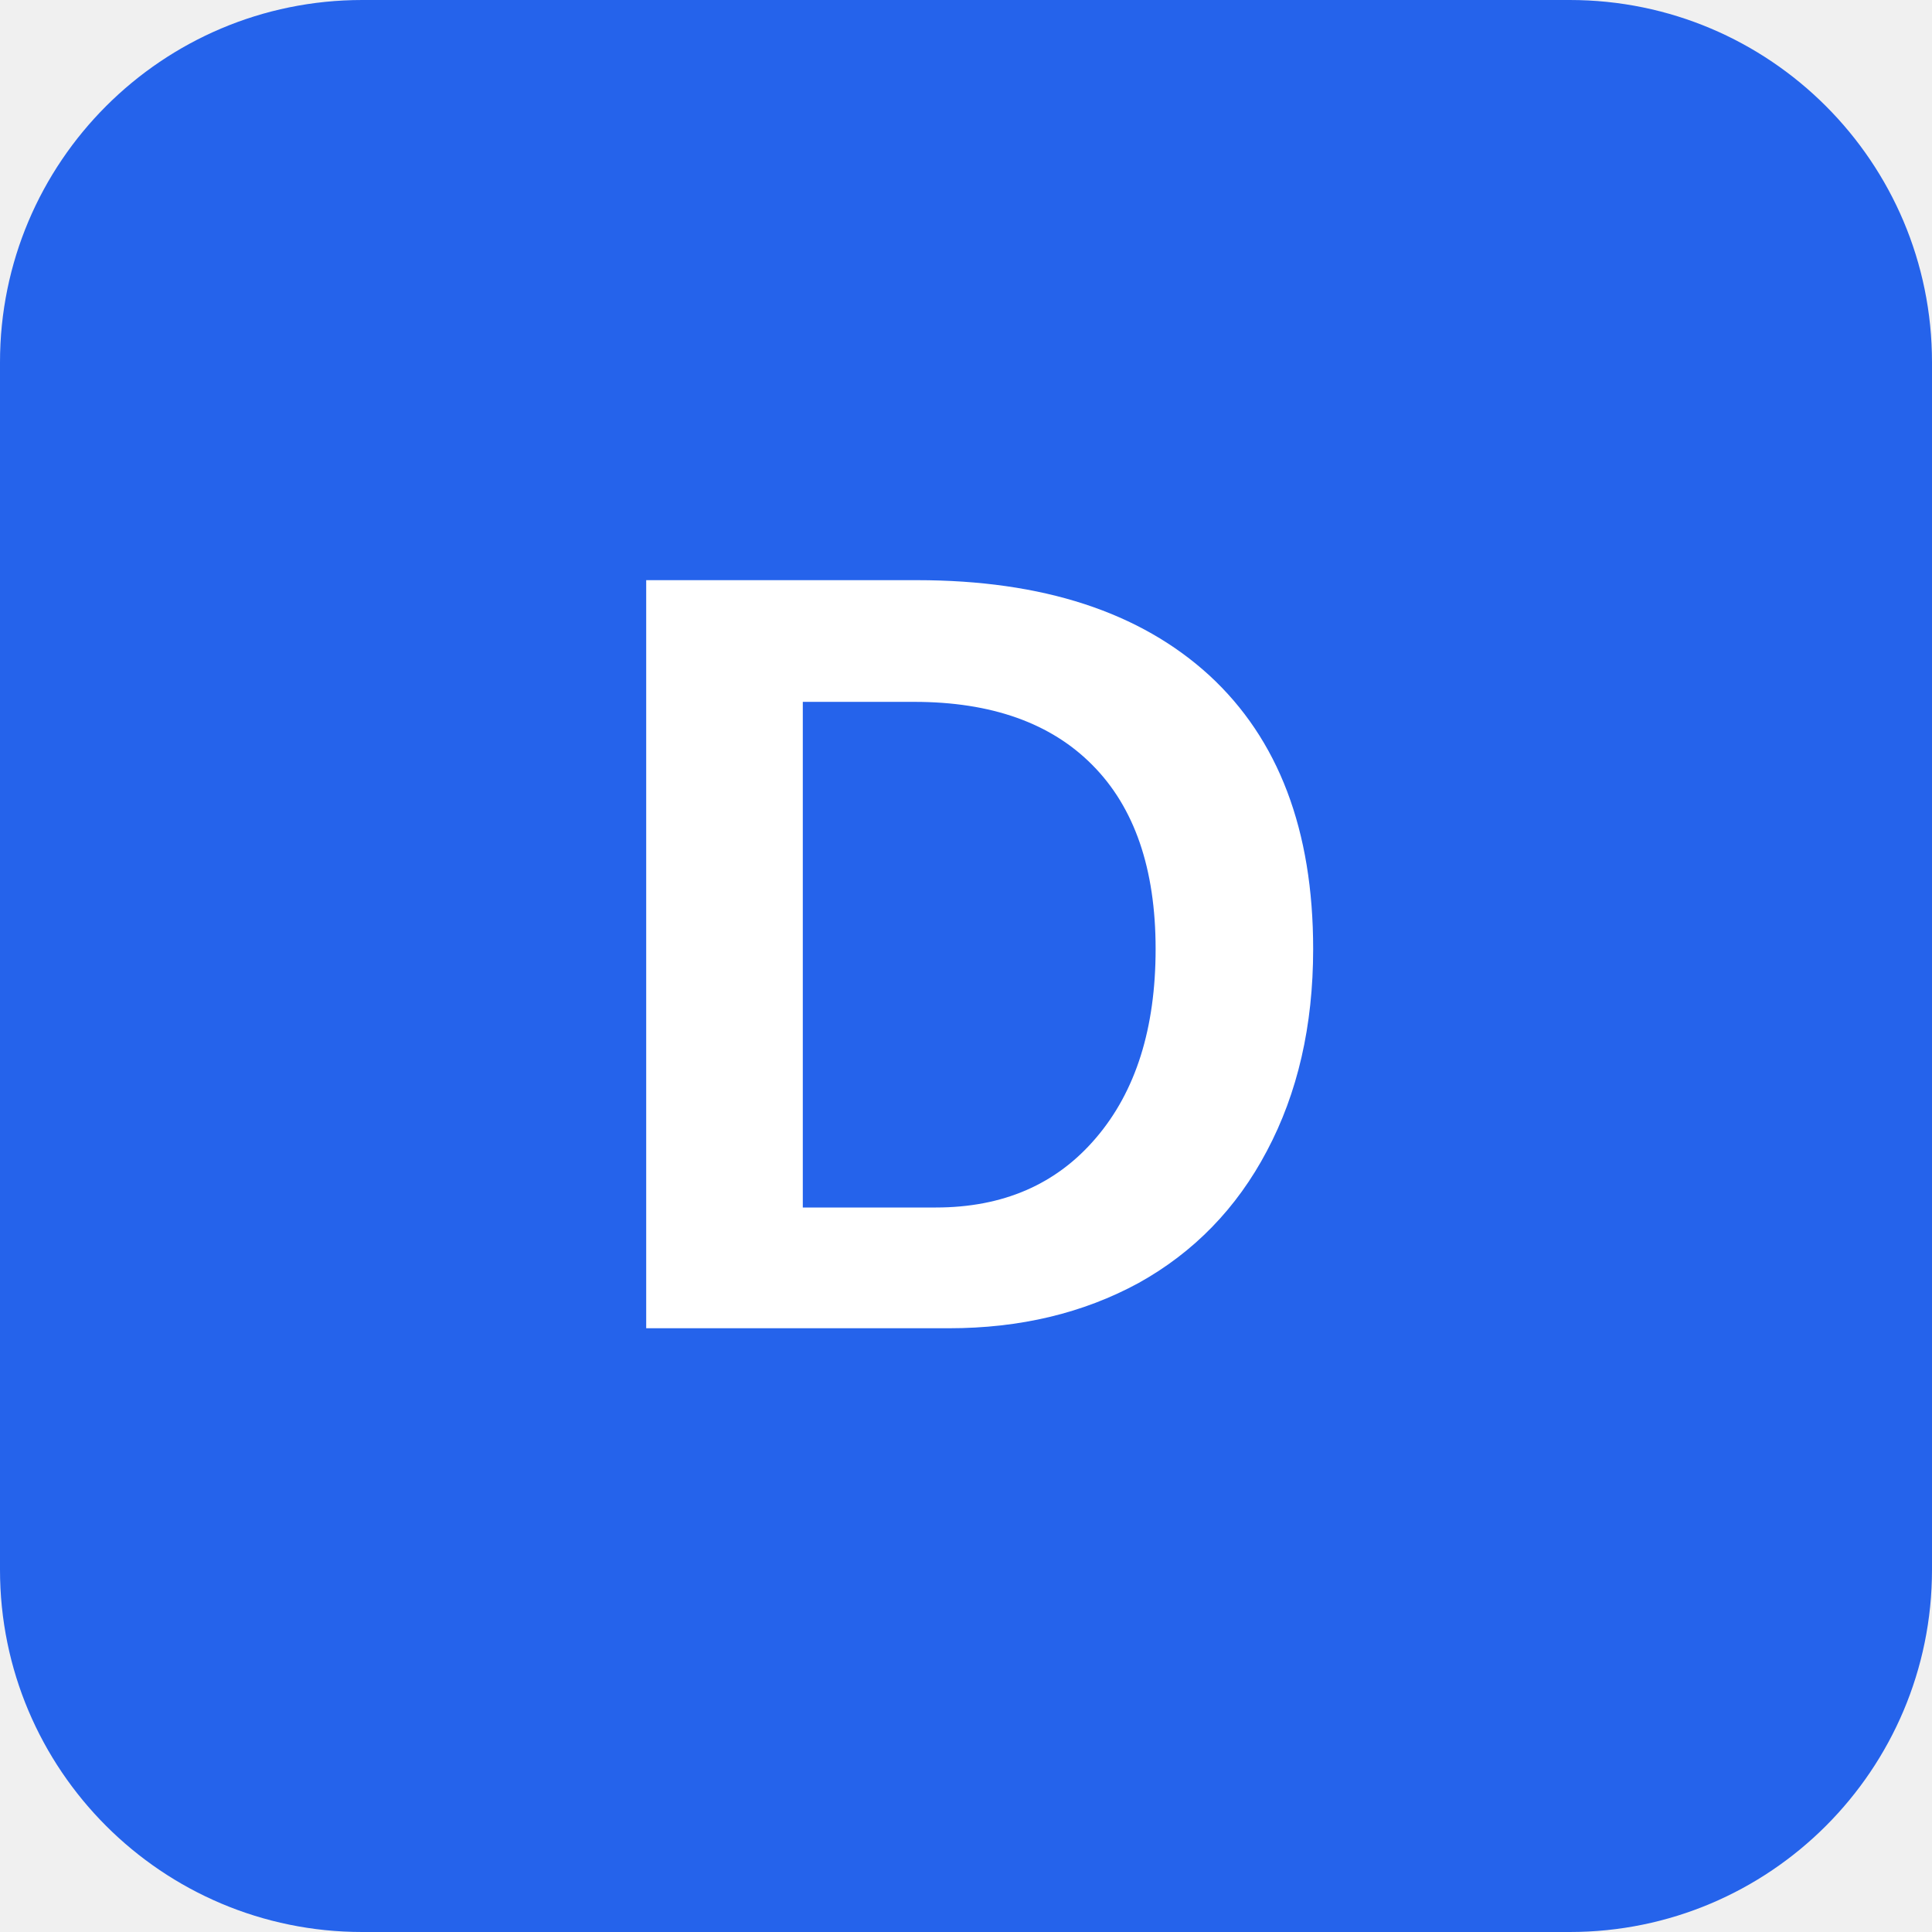
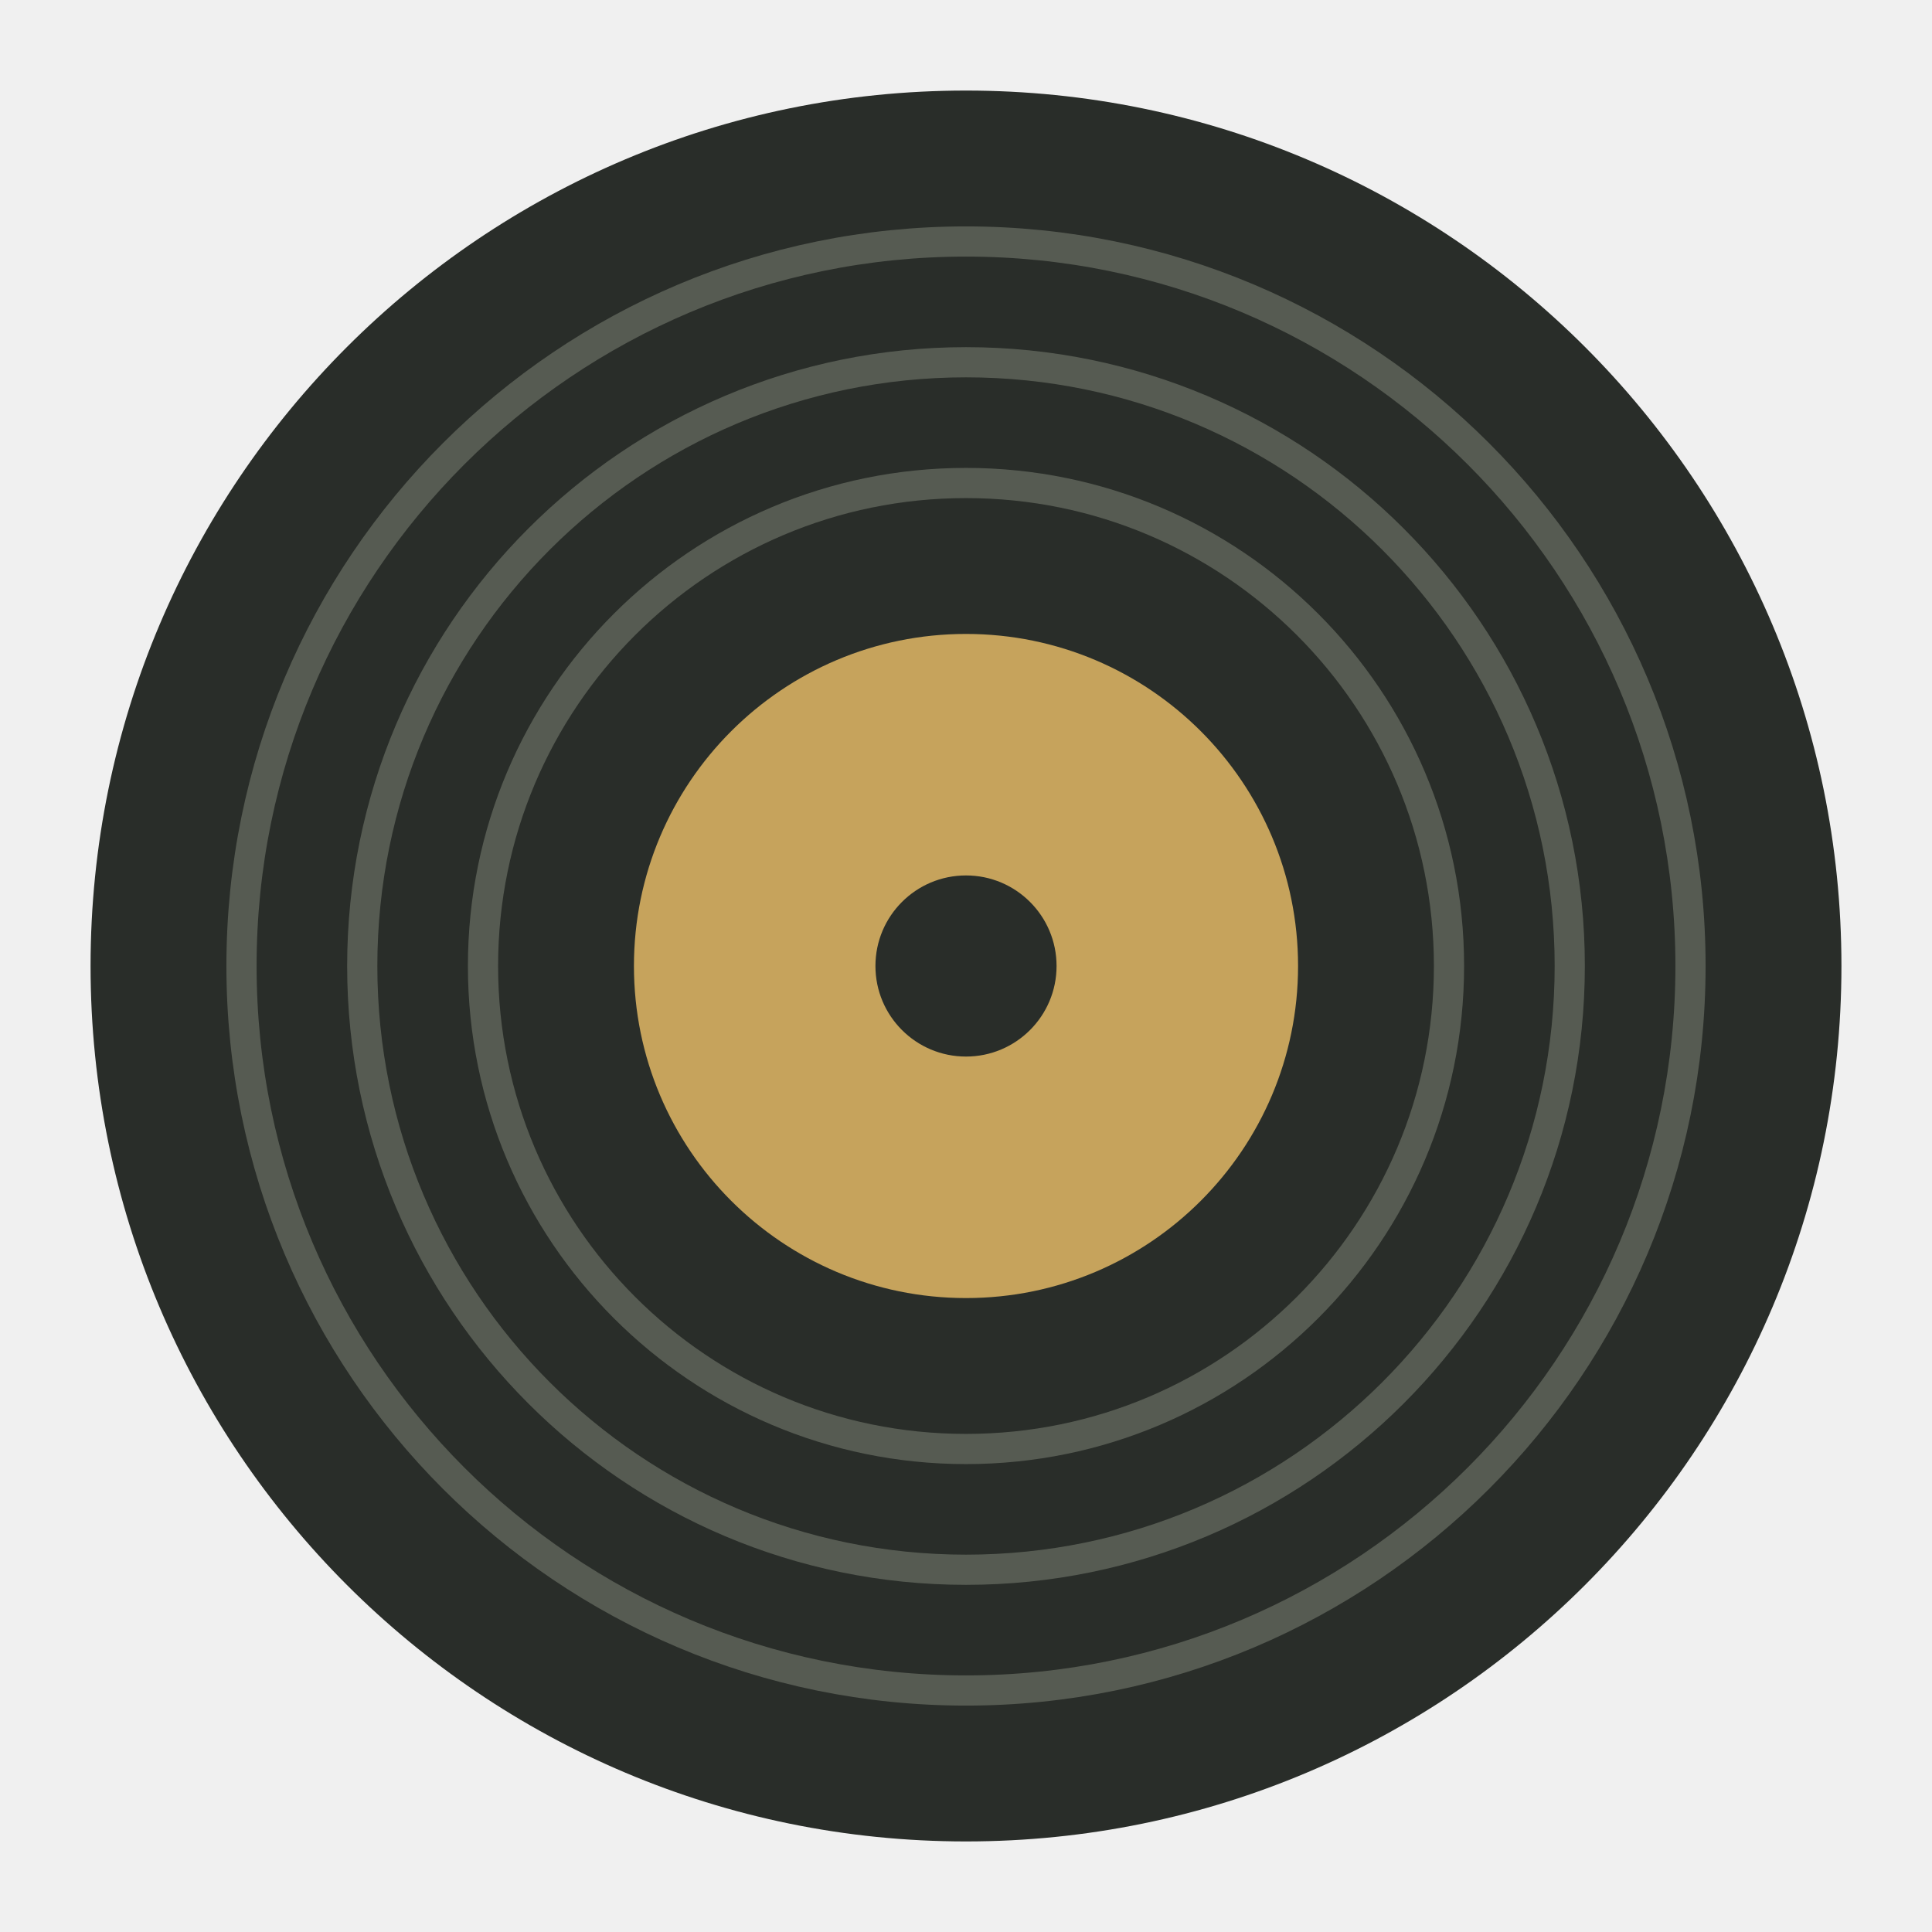
- <svg xmlns="http://www.w3.org/2000/svg" width="32" height="32" viewBox="0 0 32 32">
-   <rect width="32" height="32" rx="6" fill="#2563eb" />
-   <text x="16" y="22" text-anchor="middle" fill="white" font-family="Arial, sans-serif" font-size="18" font-weight="bold">D</text>
+ <svg xmlns="http://www.w3.org/2000/svg" width="64" height="64" viewBox="0 0 64 64">
+   <circle cx="32" cy="32" r="29" fill="#292D29" />
+   <g fill="none" stroke="#565B52" stroke-width="1">
+     <circle cx="32" cy="32" r="24" />
+     <circle cx="32" cy="32" r="20" />
+     <circle cx="32" cy="32" r="16" />
+   </g>
+   <path fill="#C6A35C" fill-rule="evenodd" d="M32 21a11 11 0 1 1 0 22 11 11 0 0 1 0-22Zm0 8a3 3 0 1 0 0 6 3 3 0 0 0 0-6Z" />
</svg>
